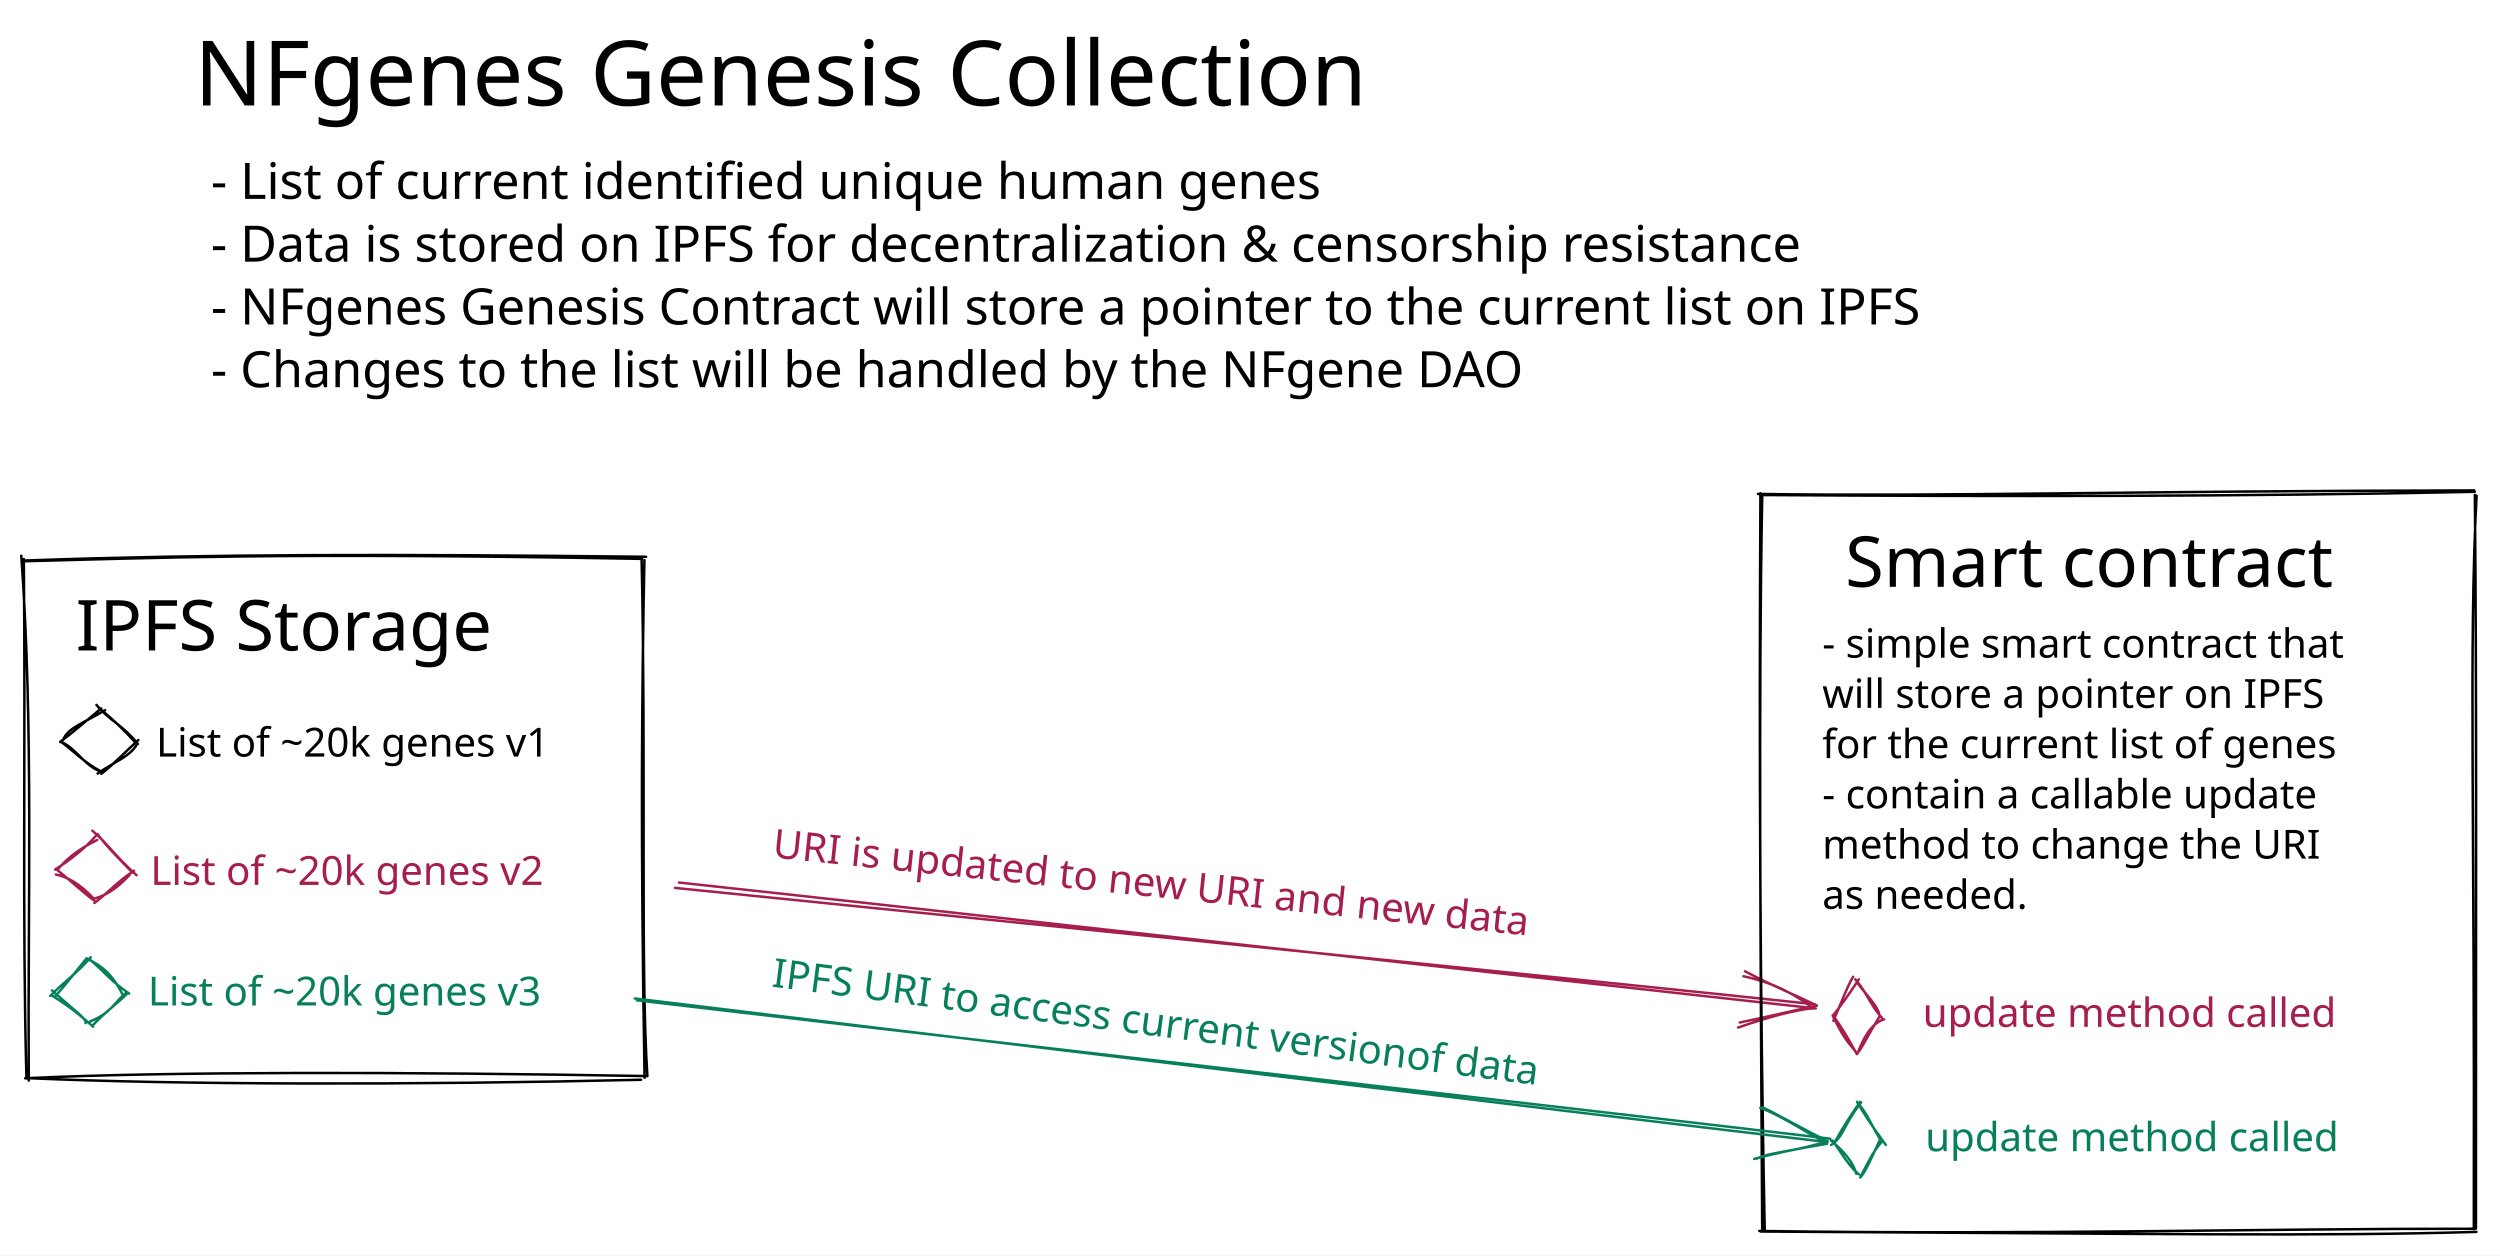
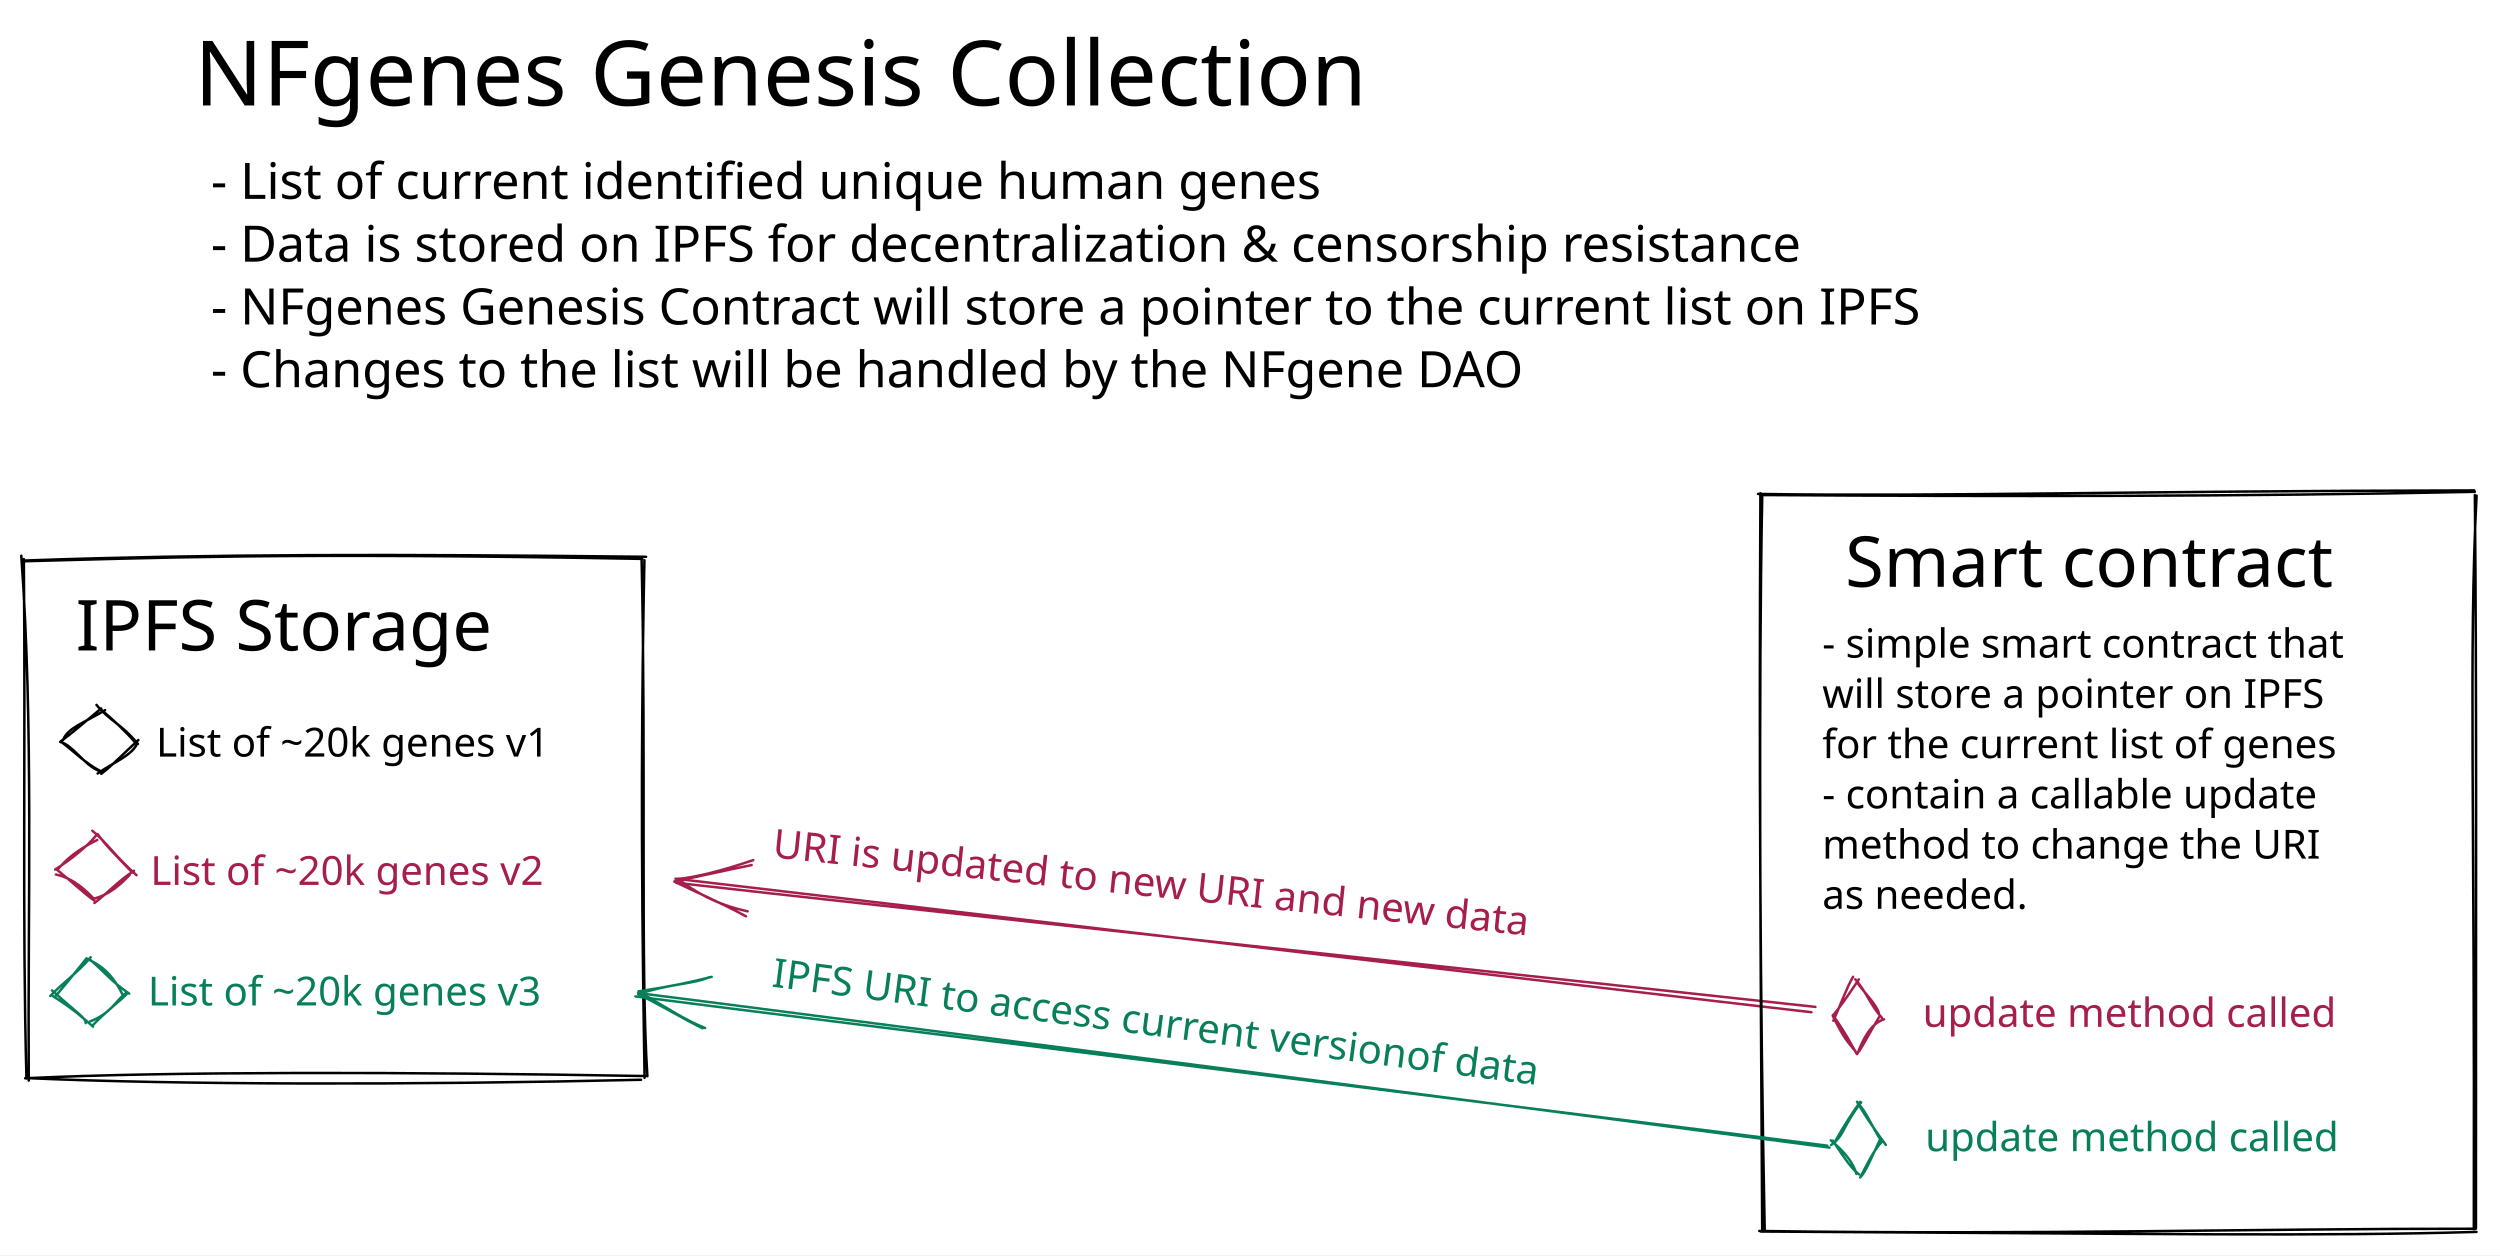
<svg xmlns="http://www.w3.org/2000/svg" version="1.1" viewBox="0 0 995.329 499.696" width="995.329" height="499.696">
  <defs>
    <style>
      @font-face {
        font-family: "Virgil";
        src: url("https://plus.excalidraw.com/Virgil.woff2");
      }
      @font-face {
        font-family: "Cascadia";
        src: url("https://plus.excalidraw.com/Cascadia.woff2");
      }
    </style>
  </defs>
  <rect x="0" y="0" width="995.329" height="499.696" fill="#ffffff" />
  <g transform="translate(306.0556 401.389) rotate(7.328955 177 10)">
    <text x="0" y="14" font-family="Virgil, Segoe UI Emoji" font-size="16px" fill="#087f5b" text-anchor="start" style="white-space: pre;" direction="ltr">IPFS URI to access current versionof data</text>
  </g>
  <g transform="translate(306.7978 344.7977) rotate(5.904249 169.5 10)">
    <text x="0" y="14" font-family="Virgil, Segoe UI Emoji" font-size="16px" fill="#a61e4d" text-anchor="start" style="white-space: pre;" direction="ltr">URI is updated to new URI and new data</text>
  </g>
  <g transform="translate(77.33333 10) rotate(0 235.5 22.5)">
    <text x="0" y="32" font-family="Virgil, Segoe UI Emoji" font-size="36px" fill="#000000" text-anchor="start" style="white-space: pre;" direction="ltr">NFgenes Genesis Collection</text>
  </g>
  <g transform="translate(84 61.16667) rotate(0 384.5 50)">
    <text x="0" y="18" font-family="Virgil, Segoe UI Emoji" font-size="20px" fill="#000000" text-anchor="start" style="white-space: pre;" direction="ltr"> - List of current identified unique human genes</text>
    <text x="0" y="43" font-family="Virgil, Segoe UI Emoji" font-size="20px" fill="#000000" text-anchor="start" style="white-space: pre;" direction="ltr"> - Data is stored on IPFS for decentralization &amp; censorship resistance</text>
    <text x="0" y="68" font-family="Virgil, Segoe UI Emoji" font-size="20px" fill="#000000" text-anchor="start" style="white-space: pre;" direction="ltr"> - NFgenes Genesis Contract will store a pointer to the current list on IPFS</text>
    <text x="0" y="93" font-family="Virgil, Segoe UI Emoji" font-size="20px" fill="#000000" text-anchor="start" style="white-space: pre;" direction="ltr"> - Changes to the list will be handled by the NFgene DAO</text>
  </g>
  <g stroke-linecap="round" transform="translate(10 222.4807) rotate(0 123.3401 103.1763)">
    <path d="M-0.55 0.97 C50.16 -0.24, 99.55 -2.62, 245.68 0.03 M-0.09 0.68 C73.73 -1.96, 145.97 -1.91, 247.22 -0.81 M245.45 0.57 C247.27 81, 244.98 163.49, 247.74 205.97 M246.56 0.55 C245.55 53.17, 244.94 107.83, 246.62 206.62 M245.21 207.41 C154.78 209.56, 60.05 209.42, 1 206.76 M247.11 205.93 C151.63 204.23, 56.65 204.08, 0.02 206.81 M1.44 207.73 C1.02 137.26, 3.37 66.14, -1.53 -1.22 M0.53 206.91 C-1.17 142.58, 0.2 76.26, -0.51 0.1" stroke="#000000" stroke-width="1" fill="none" />
  </g>
  <g transform="translate(30.11756 233.9776) rotate(0 95 17.5)">
    <text x="0" y="25" font-family="Virgil, Segoe UI Emoji" font-size="28px" fill="#000000" text-anchor="start" style="white-space: pre;" direction="ltr">IPFS Storage</text>
  </g>
  <g stroke-linecap="round" transform="translate(24.37531 281.4974) rotate(0 15.1763 13.24393)">
    <path d="M14.04 -0.86 C19.16 5.44, 24.14 6.82, 30.53 14.7 M15.8 0.99 C20.7 5.07, 25.38 9.41, 29.7 14.37 M29.87 15.3 C27.15 19.73, 21.09 21.89, 14.5 26.46 M30.71 13.12 C25.12 18.17, 20.97 22.72, 15.95 26.58 M14.63 25.23 C8.81 22.67, 4.51 15.02, -0.4 13.9 M15.79 25.59 C9.72 22.49, 5.05 17.68, 0.4 14.16 M0.77 13.13 C2.42 8.28, 9.33 6.24, 17.46 1.23 M-0.28 13.73 C4.51 10.29, 9.09 6.15, 15.91 0.55" stroke="#000000" stroke-width="1" fill="none" />
  </g>
  <g transform="translate(62.1675 287.2152) rotate(0 89.5 10)">
    <text x="0" y="14" font-family="Virgil, Segoe UI Emoji" font-size="16px" fill="#000000" text-anchor="start" style="white-space: pre;" direction="ltr">List of ~20k genes v1</text>
  </g>
  <g stroke-linecap="round" transform="translate(22.10391 332.5894) rotate(0 15.1763 13.24393)">
    <path d="M14.65 -1.86 C20.4 2.88, 23.05 7.54, 32.25 15.86 M16.74 -0.54 C20.38 4.48, 24.23 8.16, 30.6 14.81 M29.5 15.79 C26.5 18.82, 21.7 23.81, 14.58 25.36 M31.26 14.09 C25.16 17.94, 19.92 23.72, 15.5 26.91 M15.1 25.03 C13.07 23.05, 7.85 17.19, 0.15 15.59 M15.39 25.91 C11.88 23.56, 6 18.01, 0.14 13.31 M0.8 13.69 C4.24 9.54, 8.56 5.81, 16.63 1.81 M-0.16 13.61 C6.57 9.34, 12.44 4.47, 15.99 0.26" stroke="#a61e4d" stroke-width="1" fill="none" />
  </g>
  <g transform="translate(59.89609 338.3073) rotate(0 93 10)">
    <text x="0" y="14" font-family="Virgil, Segoe UI Emoji" font-size="16px" fill="#a61e4d" text-anchor="start" style="white-space: pre;" direction="ltr">List of ~20k genes v2</text>
  </g>
  <g stroke-linecap="round" transform="translate(20.10391 381.5894) rotate(0 15.1763 13.24393)">
    <path d="M14.8 0.25 C21.97 3.61, 25.48 7.97, 28.85 14.66 M15.82 0.54 C21.46 5.33, 24.27 9.2, 31.32 14 M29.78 13.93 C25.96 16.89, 24.1 21.87, 15.75 25.07 M30.33 14.21 C27.02 17.56, 22.38 20.8, 16.84 26.59 M14 25.76 C14.27 23.84, 10.21 21.4, 0.62 12.73 M16.95 27.16 C13.28 24, 9.7 20.53, 0.91 14.96 M1.82 15.24 C4.76 11.86, 8.83 6.88, 14.38 -0.07 M-0.08 14.94 C4.45 10.08, 11.36 5.21, 15.99 -0.49" stroke="#087f5b" stroke-width="1" fill="none" />
  </g>
  <g transform="translate(58.89609 386.3073) rotate(0 92.5 10)">
    <text x="0" y="14" font-family="Virgil, Segoe UI Emoji" font-size="16px" fill="#087f5b" text-anchor="start" style="white-space: pre;" direction="ltr">List of ~20k genes v3</text>
  </g>
  <g stroke-linecap="round">
-     <g transform="translate(270.5 352.2629) rotate(0 225.3389 24.16195)">
+     <g transform="translate(270.5 352.2629) rotate(180.386 225.3389 24.16195)">
      <path d="M-0.19 -0.9 C75.09 7.17, 377.2 40.99, 452.42 49.22 M-1.75 1.24 C73.41 8.92, 376.74 39.46, 452.09 47.58" stroke="#a61e4d" stroke-width="1" fill="none" />
    </g>
-     <g transform="translate(270.5 352.2629) rotate(0 225.3389 24.16195)">
+     <g transform="translate(270.5 352.2629) rotate(180.386 225.3389 24.16195)">
      <path d="M421.5 56.83 C434.99 52.16, 444.34 49.91, 451.28 49.14 M422.15 54.84 C433.59 52.47, 446.55 49.4, 452.79 48.09" stroke="#a61e4d" stroke-width="1" fill="none" />
    </g>
-     <g transform="translate(270.5 352.2629) rotate(0 225.3389 24.16195)">
+     <g transform="translate(270.5 352.2629) rotate(180.386 225.3389 24.16195)">
      <path d="M423.61 36.42 C436.47 39.13, 445.06 44.27, 451.28 49.14 M424.26 34.43 C434.72 40.08, 446.85 45.02, 452.79 48.09" stroke="#a61e4d" stroke-width="1" fill="none" />
    </g>
  </g>
  <g stroke-linecap="round" transform="translate(701.3349 196.4977) rotate(0 141.997 146.5994)">
    <path d="M-1.41 0.15 C73.5 1.26, 144.93 -1.05, 283.76 -1.25 M-0.07 0.59 C95.53 1.22, 191.93 1.24, 283.96 -0.69 M284.67 0.85 C281.5 62.38, 283.99 125.94, 283.57 292.86 M283.98 0.57 C284.74 77.62, 284.4 155.48, 284.42 292.54 M284.35 292.7 C196.5 292.61, 109.52 295.19, -0.9 293.59 M284.63 293.96 C222.88 295.79, 160.77 294.72, -0.28 293.81 M1.26 293.74 C-0.59 200.25, -1.01 107.2, -0.46 -0.13 M0.25 293.29 C-0.34 186.48, -1.28 80.76, 0.28 0.23" stroke="#000000" stroke-width="1" fill="none" />
  </g>
  <g transform="translate(734.6094 208.6204) rotate(0 107.5 17.5)">
    <text x="0" y="25" font-family="Virgil, Segoe UI Emoji" font-size="28px" fill="#000000" text-anchor="start" style="white-space: pre;" direction="ltr">Smart contract</text>
  </g>
  <g transform="translate(725.5 247.8333) rotate(0 122.5 60)">
    <text x="0" y="14" font-family="Virgil, Segoe UI Emoji" font-size="16px" fill="#000000" text-anchor="start" style="white-space: pre;" direction="ltr">- simple smart contract that</text>
    <text x="0" y="34" font-family="Virgil, Segoe UI Emoji" font-size="16px" fill="#000000" text-anchor="start" style="white-space: pre;" direction="ltr">  will store a pointer on IPFS</text>
    <text x="0" y="54" font-family="Virgil, Segoe UI Emoji" font-size="16px" fill="#000000" text-anchor="start" style="white-space: pre;" direction="ltr">  for the current list of genes</text>
    <text x="0" y="74" font-family="Virgil, Segoe UI Emoji" font-size="16px" fill="#000000" text-anchor="start" style="white-space: pre;" direction="ltr">- contain a callable update</text>
    <text x="0" y="94" font-family="Virgil, Segoe UI Emoji" font-size="16px" fill="#000000" text-anchor="start" style="white-space: pre;" direction="ltr">  method to change the URI</text>
    <text x="0" y="114" font-family="Virgil, Segoe UI Emoji" font-size="16px" fill="#000000" text-anchor="start" style="white-space: pre;" direction="ltr">  as needed.</text>
  </g>
  <g stroke-linecap="round" transform="translate(729.5 389.8333) rotate(0 9.5 14.5)">
    <path d="M10.18 1.73 C12.51 5.04, 17.64 10.18, 18.54 13.47 M9.15 0.05 C13.63 5.13, 15.08 10.26, 19.71 15.34 M20.6 15.97 C15.08 17.72, 11.95 24.57, 10.06 29.57 M18.85 14.74 C15.56 20.1, 13.12 24.89, 10.71 28.67 M9.22 28.74 C6.1 24.93, 4.53 23.49, 0.15 14.55 M9.81 29.85 C7.38 25.97, 6.54 23.3, 0.23 14.3 M0.42 16.55 C2.97 11.03, 5.67 3.36, 8.27 -0.94 M0.39 14.34 C3.02 11.06, 5.64 7.54, 10.56 0.08" stroke="#a61e4d" stroke-width="1" fill="none" />
  </g>
  <g transform="translate(765.5 394.8333) rotate(0 85 10)">
    <text x="0" y="14" font-family="Virgil, Segoe UI Emoji" font-size="16px" fill="#a61e4d" text-anchor="start" style="white-space: pre;" direction="ltr">update method called</text>
  </g>
  <g stroke-linecap="round" transform="translate(730.5 439.3333) rotate(0 9.5 14.5)">
    <path d="M8.84 -0.67 C11.25 3.47, 13.73 7.53, 20.3 16.49 M9.24 -0.08 C12.93 3.89, 14.45 8.7, 18.43 14.79 M18.13 14.05 C14.39 22.05, 12.22 27.35, 10.1 29.46 M18.86 15.13 C15.29 18.81, 13.11 23.78, 10.32 29.02 M8.59 28.02 C7.39 23.51, 3.63 18.98, -1.6 14.67 M9.62 28.21 C6.9 26.08, 4.92 23.43, -0.81 14.79 M-1.49 16.54 C3.72 13, 2.99 9.3, 10.47 -0.43 M0 15.33 C3.67 8.67, 7.46 3.04, 10.08 -0.64" stroke="#087f5b" stroke-width="1" fill="none" />
  </g>
  <g transform="translate(766.5 444.3333) rotate(0 85 10)">
    <text x="0" y="14" font-family="Virgil, Segoe UI Emoji" font-size="16px" fill="#087f5b" text-anchor="start" style="white-space: pre;" direction="ltr">update method called</text>
  </g>
  <g stroke-linecap="round">
-     <g transform="translate(252.5 397.6985) rotate(0 238.1926 28.4176)">
+     <g transform="translate(252.5 397.6985) rotate(180.5245 238.1926 28.4176)">
      <path d="M1.1 0.57 C80.55 9.99, 397.07 46.25, 476.16 55.65 M0.22 -0.18 C79.54 9.49, 396.07 47.78, 475.12 57.01" stroke="#087f5b" stroke-width="1" fill="none" />
    </g>
-     <g transform="translate(252.5 397.6985) rotate(0 238.1926 28.4176)">
+     <g transform="translate(252.5 397.6985) rotate(180.5245 238.1926 28.4176)">
      <path d="M446.86 63.58 C452.96 60.72, 462.77 60.85, 475 56.56 M445.88 63.71 C454.42 61.5, 460.91 59.96, 474.85 57.68" stroke="#087f5b" stroke-width="1" fill="none" />
    </g>
-     <g transform="translate(252.5 397.6985) rotate(0 238.1926 28.4176)">
+     <g transform="translate(252.5 397.6985) rotate(180.5245 238.1926 28.4176)">
      <path d="M449.29 43.2 C454.61 45.63, 463.8 51.03, 475 56.56 M448.31 43.33 C456.15 46.42, 462.01 50.2, 474.85 57.68" stroke="#087f5b" stroke-width="1" fill="none" />
    </g>
  </g>
</svg>
